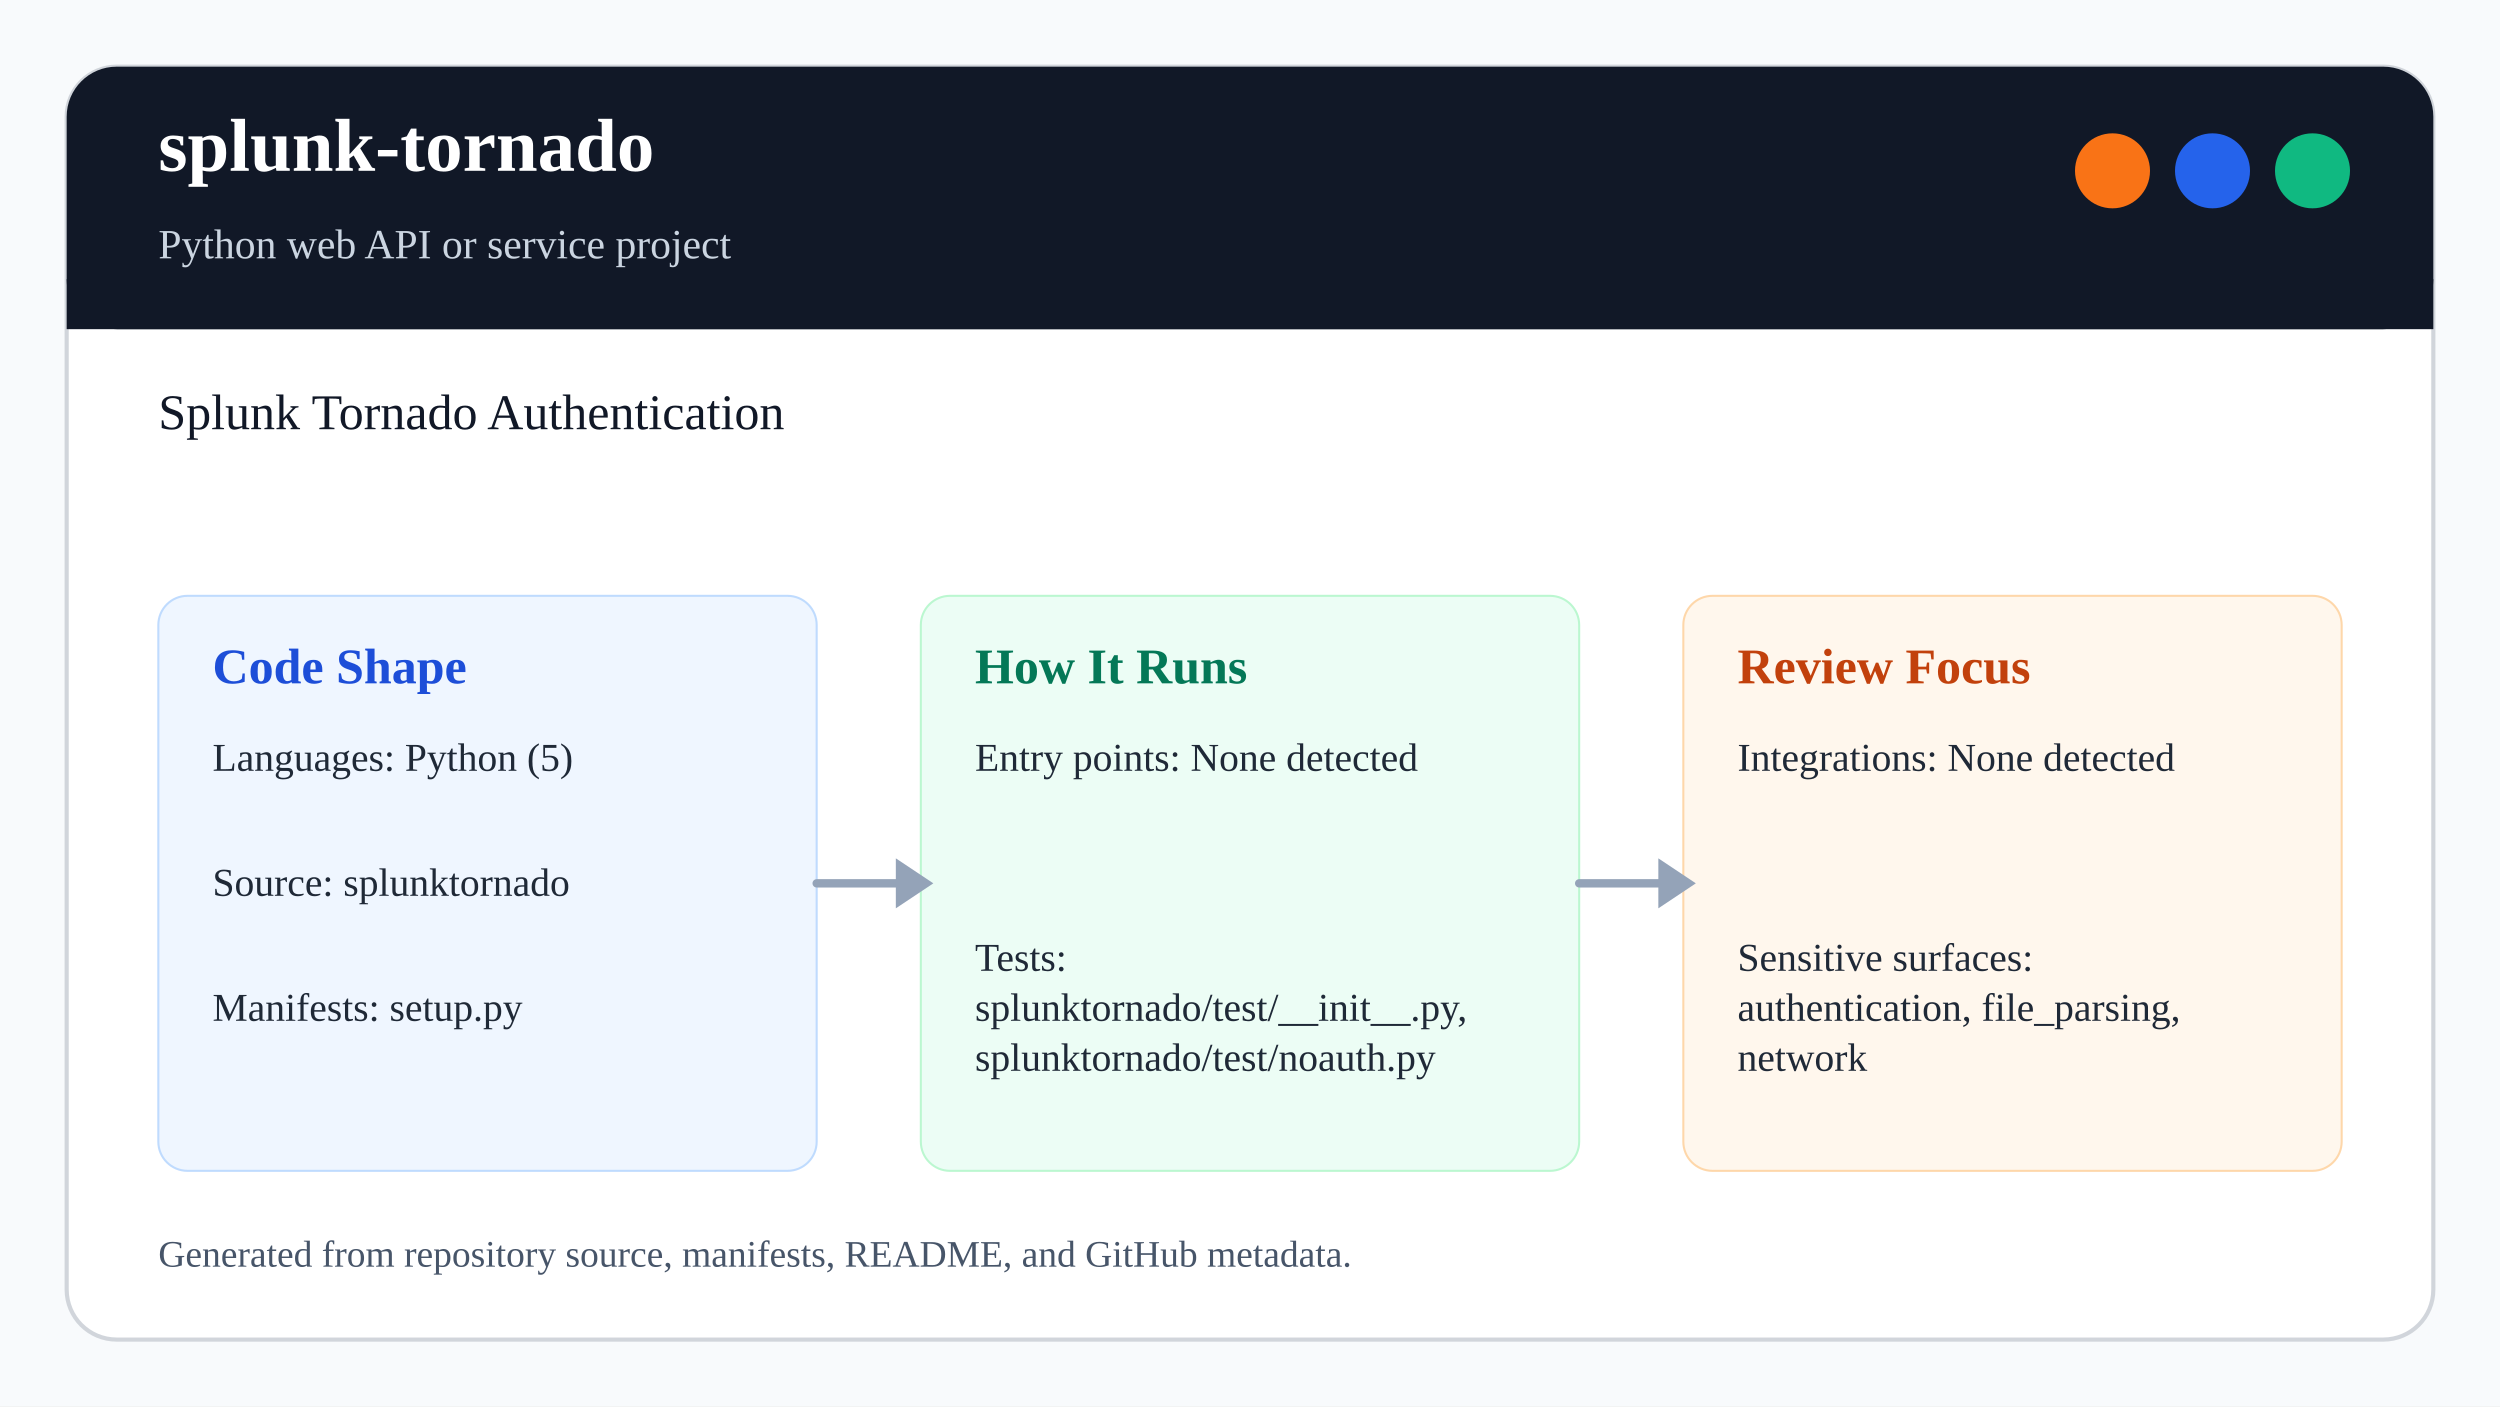
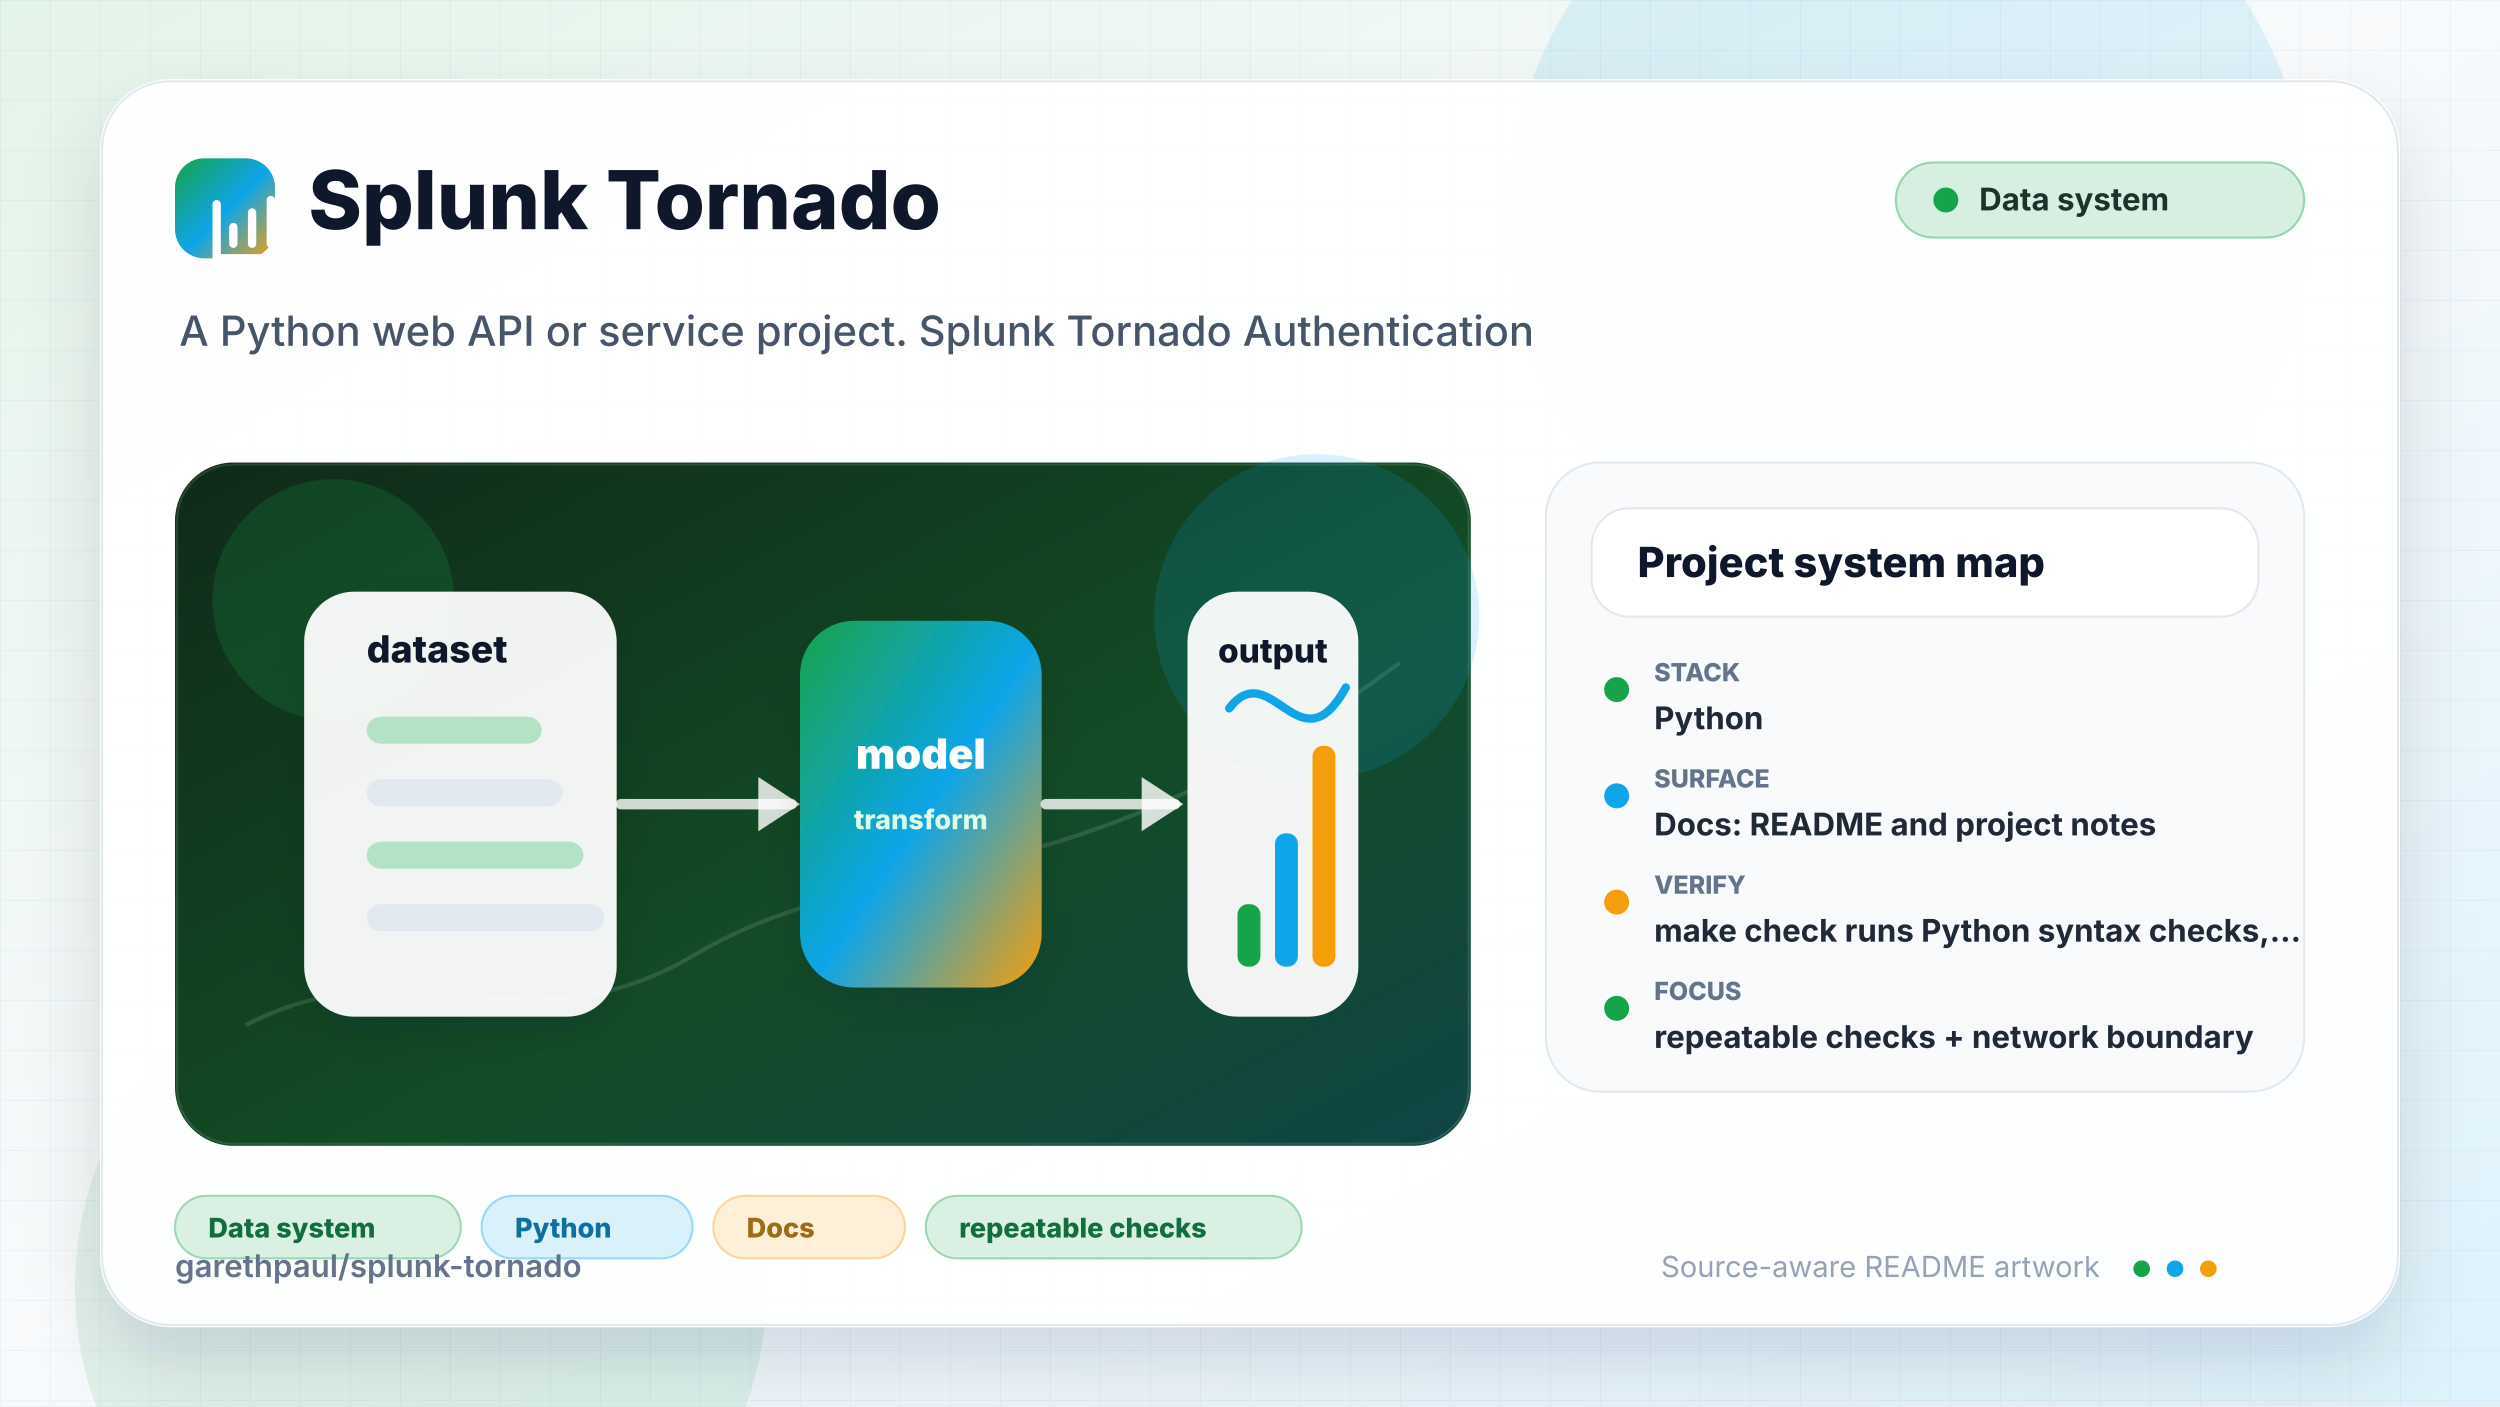
- <svg xmlns="http://www.w3.org/2000/svg" width="1200" height="675" viewBox="0 0 1200 675" role="img" aria-labelledby="title desc">
-   <rect width="1200" height="675" fill="#f8fafc" />
-   <rect x="32" y="32" width="1136" height="611" rx="24" fill="#ffffff" stroke="#d1d5db" stroke-width="2" />
-   <rect x="32" y="32" width="1136" height="126" rx="24" fill="#111827" />
-   <path d="M32 134h1136v24H32z" fill="#111827" />
-   <circle cx="1062" cy="82" r="18" fill="#2563eb" />
-   <circle cx="1110" cy="82" r="18" fill="#10b981" />
-   <circle cx="1014" cy="82" r="18" fill="#f97316" />
-   <text x="76" y="82" font-size="36" fill="#ffffff" font-weight="700">splunk-tornado</text>
-   <text x="76" y="124" font-size="20" fill="#cbd5e1">Python web API or service project</text>
-   <text x="76" y="206" font-size="24" fill="#111827">Splunk Tornado Authentication</text>
-   <rect x="76" y="286" width="316" height="276" rx="14" fill="#eff6ff" stroke="#bfdbfe" />
-   <text x="102" y="328" font-size="24" font-weight="700" fill="#1d4ed8">Code Shape</text>
-   <text x="102" y="370" font-size="19" fill="#1f2937">Languages: Python (5)</text>
-   <text x="102" y="430" font-size="19" fill="#1f2937">Source: splunktornado</text>
-   <text x="102" y="490" font-size="19" fill="#1f2937">Manifests: setup.py</text>
-   <rect x="442" y="286" width="316" height="276" rx="14" fill="#ecfdf5" stroke="#bbf7d0" />
-   <text x="468" y="328" font-size="24" font-weight="700" fill="#047857">How It Runs</text>
-   <text x="468" y="370" font-size="19" fill="#1f2937">Entry points: None detected</text>
-   <text x="468" y="466" font-size="19" fill="#1f2937">Tests:</text>
-   <text x="468" y="490" font-size="19" fill="#1f2937">splunktornado/test/__init__.py,</text>
-   <text x="468" y="514" font-size="19" fill="#1f2937">splunktornado/test/noauth.py</text>
-   <rect x="808" y="286" width="316" height="276" rx="14" fill="#fff7ed" stroke="#fed7aa" />
-   <text x="834" y="328" font-size="24" font-weight="700" fill="#c2410c">Review Focus</text>
-   <text x="834" y="370" font-size="19" fill="#1f2937">Integrations: None detected</text>
-   <text x="834" y="466" font-size="19" fill="#1f2937">Sensitive surfaces:</text>
-   <text x="834" y="490" font-size="19" fill="#1f2937">authentication, file_parsing,</text>
-   <text x="834" y="514" font-size="19" fill="#1f2937">network</text>
-   <path d="M392 424h50" stroke="#94a3b8" stroke-width="4" stroke-linecap="round" />
-   <path d="M430 412l18 12-18 12z" fill="#94a3b8" />
-   <path d="M758 424h50" stroke="#94a3b8" stroke-width="4" stroke-linecap="round" />
-   <path d="M796 412l18 12-18 12z" fill="#94a3b8" />
-   <text x="76" y="608" font-size="18" fill="#475569">Generated from repository source, manifests, README, and GitHub metadata.</text>
+ <svg xmlns="http://www.w3.org/2000/svg" width="1200" height="675" viewBox="0 0 1200 675" role="img" aria-labelledby="pxougoc-title pxougoc-desc">
+   <defs>
+     <linearGradient id="pxougoc-bg" x1="0" y1="0" x2="1" y2="1">
+       <stop offset="0%" stop-color="#e3f4e9" />
+       <stop offset="48%" stop-color="#f8fafc" />
+       <stop offset="100%" stop-color="#ddf2fc" />
+     </linearGradient>
+     <linearGradient id="pxougoc-stage" x1="0" y1="0" x2="1" y2="1">
+       <stop offset="0%" stop-color="#102a18" />
+       <stop offset="58%" stop-color="#124c26" />
+       <stop offset="100%" stop-color="#104546" />
+     </linearGradient>
+     <linearGradient id="pxougoc-accent" x1="0" y1="0" x2="1" y2="1">
+       <stop offset="0%" stop-color="#16a34a" />
+       <stop offset="52%" stop-color="#0ea5e9" />
+       <stop offset="100%" stop-color="#f59e0b" />
+     </linearGradient>
+     <linearGradient id="pxougoc-soft" x1="0" y1="0" x2="1" y2="1">
+       <stop offset="0%" stop-color="#c7e9d4" />
+       <stop offset="100%" stop-color="#fdeac9" />
+     </linearGradient>
+     <filter id="pxougoc-shadow" x="-20%" y="-20%" width="140%" height="150%">
+       <feDropShadow dx="0" dy="18" stdDeviation="18" flood-color="#0f172a" flood-opacity="0.14" />
+     </filter>
+     <filter id="pxougoc-miniShadow" x="-20%" y="-20%" width="140%" height="150%">
+       <feDropShadow dx="0" dy="8" stdDeviation="10" flood-color="#0f172a" flood-opacity="0.12" />
+     </filter>
+     <pattern id="pxougoc-grid" width="24" height="24" patternUnits="userSpaceOnUse">
+       <path d="M24 0H0v24" fill="none" stroke="#94a3b8" stroke-opacity="0.16" stroke-width="1" />
+     </pattern>
+     <style>
+       .label { font: 700 13px ui-sans-serif, system-ui, -apple-system, BlinkMacSystemFont, "Segoe UI", sans-serif; letter-spacing: 0; text-transform: uppercase; }
+       .body { font-family: ui-sans-serif, system-ui, -apple-system, BlinkMacSystemFont, "Segoe UI", sans-serif; letter-spacing: 0; }
+     </style>
+   </defs>
+   <rect width="1200" height="675" fill="url(#pxougoc-bg)" />
+   <rect width="1200" height="675" fill="url(#pxougoc-grid)" opacity="0.65" />
+   <circle cx="202" cy="618" r="166" fill="#16a34a" opacity="0.10" />
+   <circle cx="916" cy="104" r="192" fill="#0ea5e9" opacity="0.12" />
+   <path d="M66 560 C214 512 278 642 430 584 C576 528 676 408 838 462 C966 504 1034 426 1134 356" fill="none" stroke="#f59e0b" stroke-width="2" stroke-opacity="0.18" />
+   <rect x="48" y="38" width="1104" height="599" rx="34" fill="#ffffff" opacity="0.94" filter="url(#pxougoc-shadow)" />
+   <rect x="49" y="39" width="1102" height="597" rx="33" fill="none" stroke="#e2e8f0" stroke-width="1" />
+   <g class="body">
+     <rect x="84" y="76" width="48" height="48" rx="14" fill="url(#pxougoc-accent)" />
+     <path d="M6 34V8 M6 34h32 M14 27v-8 M23 27V12 M32 27V6" transform="translate(98 90)" stroke="#ffffff" stroke-width="4" stroke-linecap="round" stroke-linejoin="round" fill="none" />
+     <text x="148" y="110" fill="#0f172a" font-size="39" font-weight="800">Splunk Tornado</text>
+     <rect x="910" y="78" width="196" height="36" rx="18" fill="#d7efe0" stroke="#94d5ac" />
+     <circle cx="934" cy="96" r="6" fill="#16a34a" />
+     <text x="950" y="101" fill="#1c322d" font-size="15" font-weight="700">Data system</text>
+     <text x="86" y="166" fill="#475569" font-size="20" font-weight="500">A Python web API or service project. Splunk Tornado Authentication</text>
+   </g>
+   <g transform="translate(84 222)">
+     <rect x="0" y="0" width="622" height="328" rx="28" fill="url(#pxougoc-stage)" />
+     <rect x="1" y="1" width="620" height="326" rx="27" fill="none" stroke="#ffffff" stroke-opacity="0.12" />
+     <path d="M34 270 C116 228 166 286 250 236 C338 184 430 214 588 96" fill="none" stroke="#ffffff" stroke-opacity="0.12" stroke-width="2" />
+     <circle cx="76" cy="66" r="58" fill="#16a34a" opacity="0.20" />
+     <circle cx="548" cy="74" r="78" fill="#0ea5e9" opacity="0.16" />
+     <g class="body">
+       <rect x="62" y="62" width="150" height="204" rx="24" fill="#ffffff" opacity="0.94" filter="url(#pxougoc-miniShadow)" />
+       <text x="92" y="96" fill="#0f172a" font-size="18" font-weight="800">dataset</text>
+       <rect x="92" y="122" width="84" height="13" rx="7" fill="#b4e2c5" />
+       <rect x="92" y="152" width="94" height="13" rx="7" fill="#e2e8f0" />
+       <rect x="92" y="182" width="104" height="13" rx="7" fill="#b4e2c5" />
+       <rect x="92" y="212" width="114" height="13" rx="7" fill="#e2e8f0" />
+       <path d="M214 164h82" stroke="#ffffff" stroke-width="5" stroke-linecap="round" opacity="0.8" />
+       <path d="M280 151l20 13-20 13" fill="#ffffff" opacity="0.82" />
+       <rect x="300" y="76" width="116" height="176" rx="26" fill="url(#pxougoc-accent)" filter="url(#pxougoc-miniShadow)" />
+       <text x="358" y="147" fill="#ffffff" font-size="20" font-weight="900" text-anchor="middle">model</text>
+       <text x="358" y="176" fill="#dcfce7" font-size="13" font-weight="800" text-anchor="middle">transform</text>
+       <path d="M418 164h62" stroke="#ffffff" stroke-width="5" stroke-linecap="round" opacity="0.8" />
+       <path d="M464 151l20 13-20 13" fill="#ffffff" opacity="0.82" />
+       <rect x="486" y="62" width="82" height="204" rx="24" fill="#ffffff" opacity="0.94" />
+       <rect x="510" y="212" width="11" height="30" rx="5" fill="#16a34a" />
+       <rect x="528" y="178" width="11" height="64" rx="5" fill="#0ea5e9" />
+       <rect x="546" y="136" width="11" height="106" rx="5" fill="#f59e0b" />
+       <path d="M506 118 C526 92 540 148 562 108" fill="none" stroke="#0ea5e9" stroke-width="4" stroke-linecap="round" />
+       <text x="527" y="96" fill="#0f172a" font-size="16" font-weight="800" text-anchor="middle">output</text>
+     </g>
+   </g>
+   <g class="body" transform="translate(742 222)">
+     <rect x="0" y="0" width="364" height="302" rx="26" fill="#f8fafc" stroke="#e2e8f0" />
+     <rect x="22" y="22" width="320" height="52" rx="18" fill="#ffffff" stroke="#e5e7eb" />
+     <text x="44" y="55" fill="#0f172a" font-size="20" font-weight="800">Project system map</text>
+     <g transform="translate(24 94)">
+       <circle cx="10" cy="15" r="6" fill="#16a34a" />
+       <text x="28" y="11" fill="#64748b" font-size="12" font-weight="800">STACK</text>
+       <text x="28" y="34" fill="#1f2937" font-size="15" font-weight="650">Python</text>
+     </g>
+     <g transform="translate(24 145)">
+       <circle cx="10" cy="15" r="6" fill="#0ea5e9" />
+       <text x="28" y="11" fill="#64748b" font-size="12" font-weight="800">SURFACE</text>
+       <text x="28" y="34" fill="#1f2937" font-size="15" font-weight="650">Docs: README and project notes</text>
+     </g>
+     <g transform="translate(24 196)">
+       <circle cx="10" cy="15" r="6" fill="#f59e0b" />
+       <text x="28" y="11" fill="#64748b" font-size="12" font-weight="800">VERIFY</text>
+       <text x="28" y="34" fill="#1f2937" font-size="15" font-weight="650">make check runs Python syntax checks,...</text>
+     </g>
+     <g transform="translate(24 247)">
+       <circle cx="10" cy="15" r="6" fill="#16a34a" />
+       <text x="28" y="11" fill="#64748b" font-size="12" font-weight="800">FOCUS</text>
+       <text x="28" y="34" fill="#1f2937" font-size="15" font-weight="650">repeatable checks + network boundary</text>
+     </g>
+   </g>
+   <g class="body">
+     <rect x="84" y="574" width="137.2" height="30" rx="15" fill="#daf0e2" stroke="#9dd8b3" />
+     <text x="100" y="594" fill="#136e3e" font-size="13" font-weight="800">Data system</text>
+     <rect x="231.2" y="574" width="101.2" height="30" rx="15" fill="#d8f1fb" stroke="#9ad9f6" />
+     <text x="247.2" y="594" fill="#0e6fa0" font-size="13" font-weight="800">Python</text>
+     <rect x="342.4" y="574" width="92" height="30" rx="15" fill="#fdefd8" stroke="#fbd699" />
+     <text x="358.4" y="594" fill="#9e6b17" font-size="13" font-weight="800">Docs</text>
+     <rect x="444.4" y="574" width="180.4" height="30" rx="15" fill="#daf0e2" stroke="#9dd8b3" />
+     <text x="460.4" y="594" fill="#136e3e" font-size="13" font-weight="800">repeatable checks</text>
+   </g>
+   <g class="body">
+     <text x="84" y="613" fill="#64748b" font-size="15" font-weight="600">garethpaul/splunk-tornado</text>
+     <text x="1008" y="613" fill="#94a3b8" font-size="14" text-anchor="end">Source-aware README artwork</text>
+     <circle cx="1028" cy="609" r="4" fill="#16a34a" />
+     <circle cx="1044" cy="609" r="4" fill="#0ea5e9" />
+     <circle cx="1060" cy="609" r="4" fill="#f59e0b" />
+   </g>
</svg>
